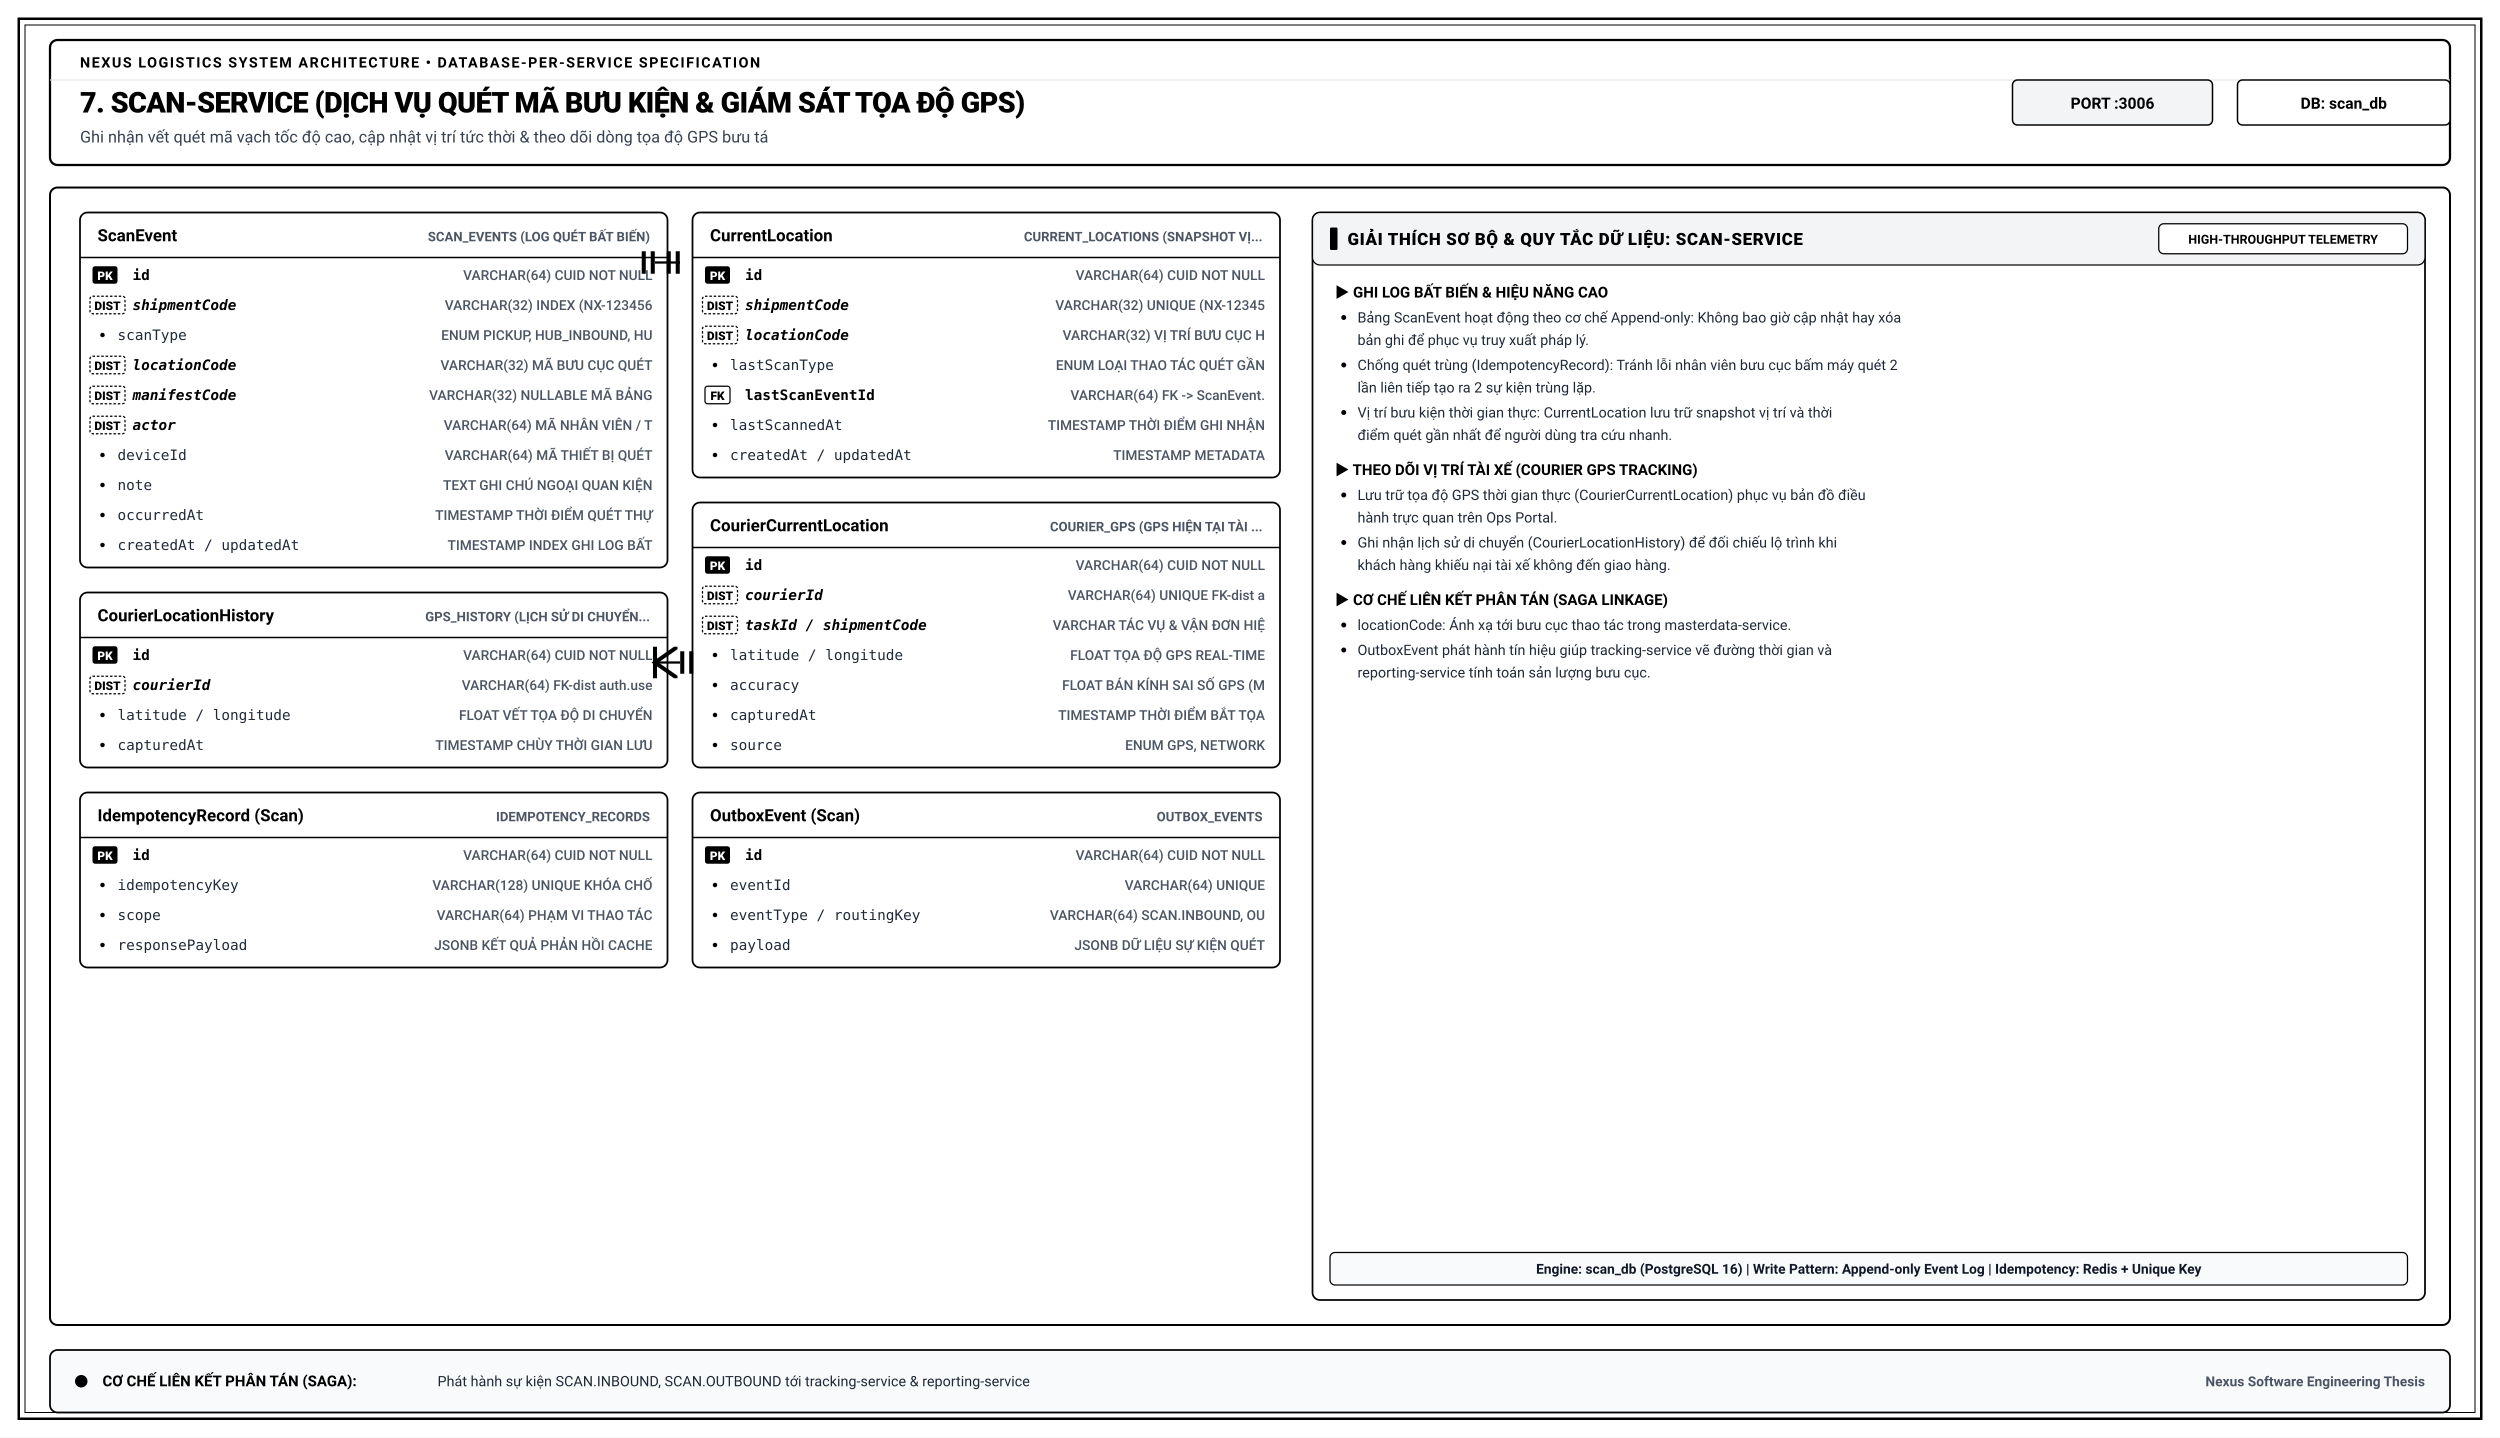
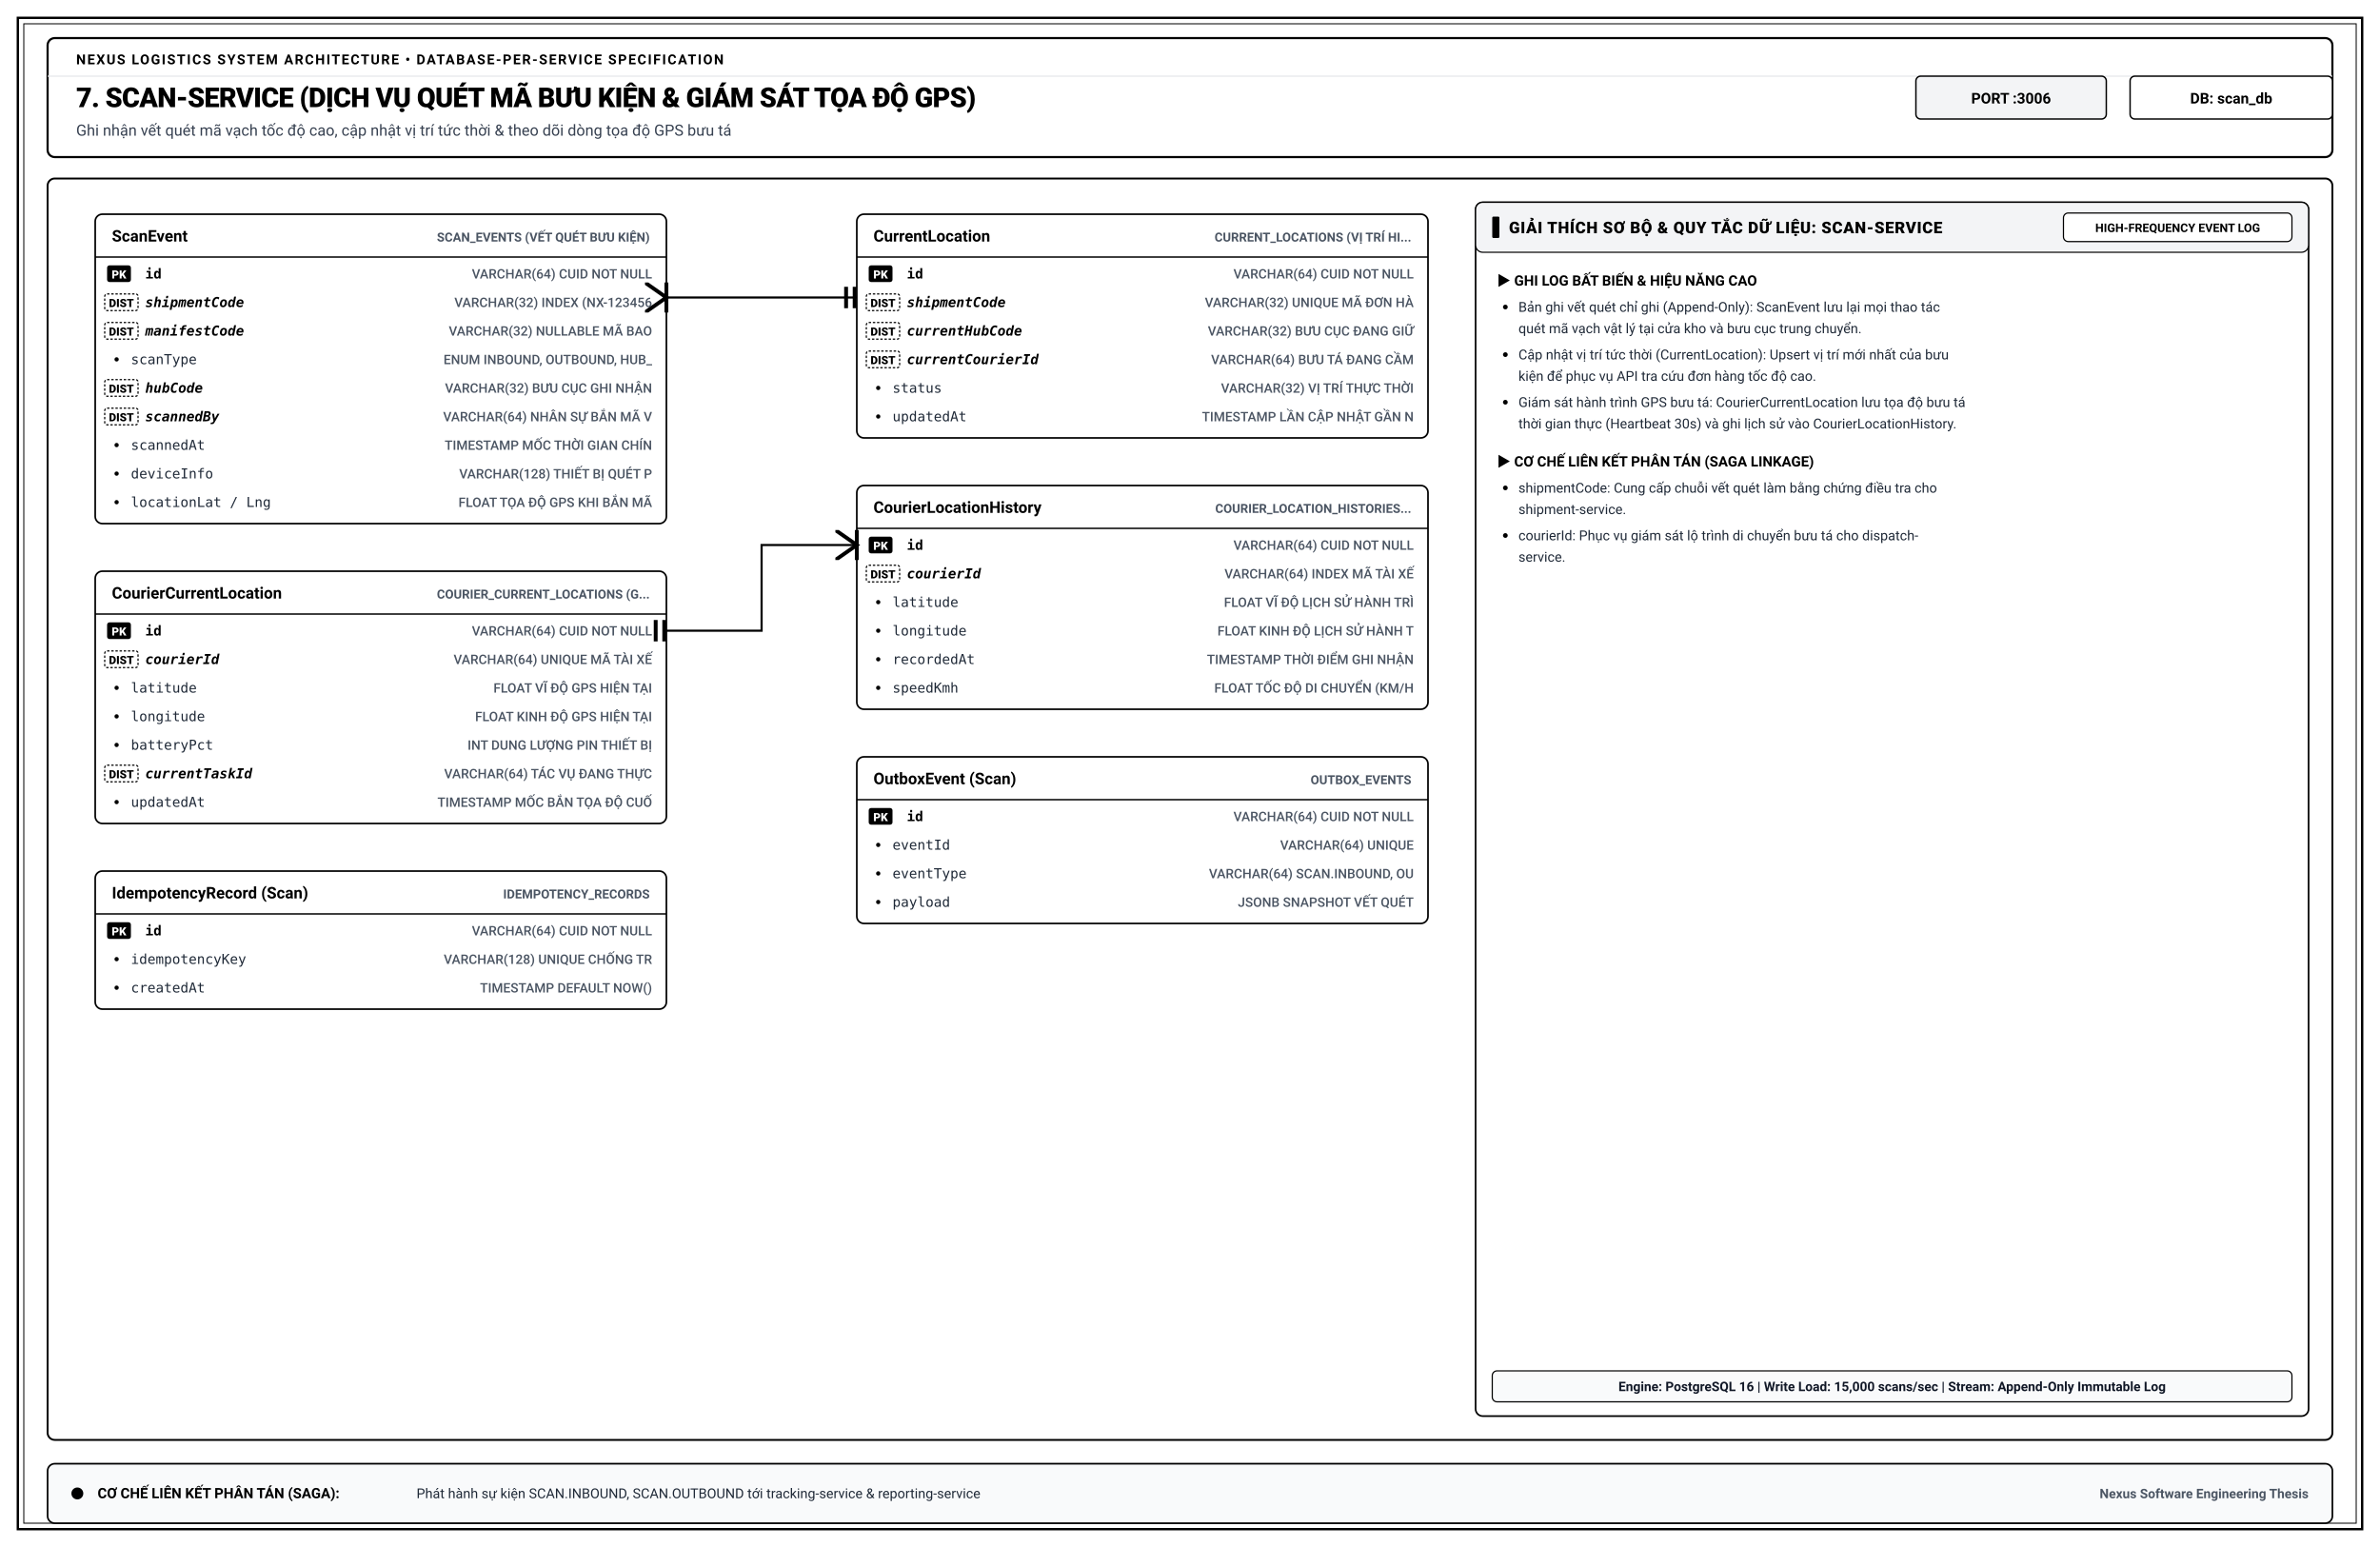
- <svg xmlns="http://www.w3.org/2000/svg" viewBox="0 0 2000 1150" width="100%" height="100%" style="background:#FFFFFF;">
+ <svg xmlns="http://www.w3.org/2000/svg" viewBox="0 0 2000 1300" width="100%" height="100%" style="background:#FFFFFF;">
  <defs>
    <marker id="crow-many" markerWidth="14" markerHeight="14" refX="10" refY="7" orient="auto">
      <path d="M 0 0 L 10 7 L 0 14 M 10 0 L 10 14" stroke="#000000" stroke-width="1.8" fill="none" />
    </marker>
    <marker id="crow-one" markerWidth="14" markerHeight="14" refX="10" refY="7" orient="auto">
      <line x1="5" y1="2" x2="5" y2="12" stroke="#000000" stroke-width="1.8" />
      <line x1="9" y1="2" x2="9" y2="12" stroke="#000000" stroke-width="1.8" />
    </marker>
    <marker id="arrow-dist" markerWidth="12" markerHeight="12" refX="9" refY="6" orient="auto">
      <path d="M 0 1 L 9 6 L 0 11 z" fill="#000000" />
    </marker>
  </defs>
  <rect width="100%" height="100%" fill="#FFFFFF" />
-   <rect x="15" y="15" width="1970" height="1120" fill="none" stroke="#000000" stroke-width="2" />
-   <rect x="20" y="20" width="1960" height="1110" fill="none" stroke="#000000" stroke-width="0.8" />
+   <rect x="15" y="15" width="1970" height="1270" fill="none" stroke="#000000" stroke-width="2" />
+   <rect x="20" y="20" width="1960" height="1260" fill="none" stroke="#000000" stroke-width="0.8" />
  <style>
    text { font-family: -apple-system, BlinkMacSystemFont, "Segoe UI", Roboto, "Helvetica Neue", Arial, sans-serif; }
    .doc-badge { font-size: 11.5px; font-weight: 700; fill: #000000; letter-spacing: 1.2px; text-transform: uppercase; }
    .doc-title { font-size: 23px; font-weight: 800; fill: #000000; letter-spacing: -0.5px; }
    .doc-subtitle { font-size: 13px; font-weight: 400; fill: #374151; }
    
    .tbl-header { font-size: 13.5px; font-weight: 700; fill: #000000; }
    .tbl-tag { font-size: 10.5px; font-weight: 600; fill: #4B5563; text-transform: uppercase; }
    .tbl-field-pk { font-size: 11.5px; font-weight: 700; fill: #000000; font-family: ui-monospace, Menlo, monospace; }
    .tbl-field-fk { font-size: 11.5px; font-weight: 600; fill: #000000; font-family: ui-monospace, Menlo, monospace; }
    .tbl-field-dist { font-size: 11.5px; font-weight: 600; fill: #000000; font-style: italic; font-family: ui-monospace, Menlo, monospace; }
    .tbl-field-normal { font-size: 11.5px; font-weight: 500; fill: #1F2937; font-family: ui-monospace, Menlo, monospace; }
    .tbl-type { font-size: 11px; font-weight: 500; fill: #4B5563; }

    .badge-pk { font-size: 9.5px; font-weight: 800; fill: #FFFFFF; }
    .badge-fk { font-size: 9.5px; font-weight: 800; fill: #000000; }
    .badge-dist { font-size: 9.5px; font-weight: 800; fill: #000000; }

    .panel-header { font-size: 13.5px; font-weight: 800; fill: #000000; text-transform: uppercase; letter-spacing: 0.5px; }
    .panel-sec-title { font-size: 12px; font-weight: 700; fill: #000000; }
    .panel-body { font-size: 11.5px; font-weight: 400; fill: #1F2937; }
    .panel-bold { font-weight: 700; fill: #000000; }
    .panel-code { font-family: ui-monospace, Menlo, monospace; font-size: 11px; font-weight: 700; fill: #000000; }
  </style>
  <g id="Header" transform="translate(40, 32)">
    <rect width="1920" height="100" rx="6" fill="#FFFFFF" stroke="#000000" stroke-width="1.8" />
    <line x1="0" y1="32" x2="1920" y2="32" stroke="#E5E7EB" stroke-width="1" />
    <text x="24" y="22" class="doc-badge">NEXUS LOGISTICS SYSTEM ARCHITECTURE • DATABASE-PER-SERVICE SPECIFICATION</text>
    <text x="24" y="58" class="doc-title">7. SCAN-SERVICE (DỊCH VỤ QUÉT MÃ BƯU KIỆN &amp; GIÁM SÁT TỌA ĐỘ GPS)</text>
    <text x="24" y="82" class="doc-subtitle">Ghi nhận vết quét mã vạch tốc độ cao, cập nhật vị trí tức thời &amp; theo dõi dòng tọa độ GPS bưu tá</text>
    <rect x="1570" y="32" width="160" height="36" rx="4" fill="#F3F4F6" stroke="#000000" stroke-width="1.2" />
    <text x="1650" y="55" font-size="12.5" font-weight="700" fill="#000000" text-anchor="middle">PORT :3006</text>
    <rect x="1750" y="32" width="170" height="36" rx="4" fill="#FFFFFF" stroke="#000000" stroke-width="1.2" />
    <text x="1835" y="55" font-size="12.5" font-weight="700" fill="#000000" text-anchor="middle">DB: scan_db</text>
  </g>
  <g id="ServiceBody" transform="translate(40, 150)">
-     <rect width="1920" height="910" rx="6" fill="#FFFFFF" stroke="#000000" stroke-width="1.6" />
-     <g transform="translate(24, 20)">
-       <rect width="470" height="284" rx="6" fill="#FFFFFF" stroke="#000000" stroke-width="1.4" />
-       <line x1="0" y1="36" x2="470" y2="36" stroke="#000000" stroke-width="1.2" />
+     <rect width="1920" height="1060" rx="6" fill="#FFFFFF" stroke="#000000" stroke-width="1.6" />
+     <g transform="translate(40, 30)">
+       <rect width="480" height="260" rx="6" fill="#FFFFFF" stroke="#000000" stroke-width="1.4" />
+       <line x1="0" y1="36" x2="480" y2="36" stroke="#000000" stroke-width="1.2" />
      <text x="14" y="23" class="tbl-header">ScanEvent</text>
-       <text x="456" y="23" class="tbl-tag" text-anchor="end">SCAN_EVENTS (LOG QUÉT BẤT BIẾN)</text>
-       <rect x="10" y="43" width="20" height="14" rx="2" fill="#000000" />
-       <text x="20" y="54" class="badge-pk" text-anchor="middle">PK</text>
-       <text x="42" y="54" class="tbl-field-pk">id</text>
-       <text x="458" y="54" class="tbl-type" text-anchor="end">VARCHAR(64) CUID NOT NULL</text>
+       <text x="466" y="23" class="tbl-tag" text-anchor="end">SCAN_EVENTS (VẾT QUÉT BƯU KIỆN)</text>
+       <rect x="10" y="43" width="20" height="14" rx="2" fill="#000000" />
+       <text x="20" y="54" class="badge-pk" text-anchor="middle">PK</text>
+       <text x="42" y="54" class="tbl-field-pk">id</text>
+       <text x="468" y="54" class="tbl-type" text-anchor="end">VARCHAR(64) CUID NOT NULL</text>
      <rect x="8" y="67" width="28" height="14" rx="2" fill="#FFFFFF" stroke="#000000" stroke-width="1" stroke-dasharray="2 1.5" />
      <text x="22" y="78" class="badge-dist" text-anchor="middle">DIST</text>
      <text x="42" y="78" class="tbl-field-dist">shipmentCode</text>
-       <text x="458" y="78" class="tbl-type" text-anchor="end">VARCHAR(32) INDEX (NX-123456</text>
-       <circle cx="18" cy="98" r="1.8" fill="#000000" />
-       <text x="30" y="102" class="tbl-field-normal">scanType</text>
-       <text x="458" y="102" class="tbl-type" text-anchor="end">ENUM PICKUP, HUB_INBOUND, HU</text>
+       <text x="468" y="78" class="tbl-type" text-anchor="end">VARCHAR(32) INDEX (NX-123456</text>
+       <rect x="8" y="91" width="28" height="14" rx="2" fill="#FFFFFF" stroke="#000000" stroke-width="1" stroke-dasharray="2 1.5" />
+       <text x="22" y="102" class="badge-dist" text-anchor="middle">DIST</text>
+       <text x="42" y="102" class="tbl-field-dist">manifestCode</text>
+       <text x="468" y="102" class="tbl-type" text-anchor="end">VARCHAR(32) NULLABLE MÃ BAO</text>
+       <circle cx="18" cy="122" r="1.8" fill="#000000" />
+       <text x="30" y="126" class="tbl-field-normal">scanType</text>
+       <text x="468" y="126" class="tbl-type" text-anchor="end">ENUM INBOUND, OUTBOUND, HUB_</text>
+       <rect x="8" y="139" width="28" height="14" rx="2" fill="#FFFFFF" stroke="#000000" stroke-width="1" stroke-dasharray="2 1.5" />
+       <text x="22" y="150" class="badge-dist" text-anchor="middle">DIST</text>
+       <text x="42" y="150" class="tbl-field-dist">hubCode</text>
+       <text x="468" y="150" class="tbl-type" text-anchor="end">VARCHAR(32) BƯU CỤC GHI NHẬN</text>
+       <rect x="8" y="163" width="28" height="14" rx="2" fill="#FFFFFF" stroke="#000000" stroke-width="1" stroke-dasharray="2 1.5" />
+       <text x="22" y="174" class="badge-dist" text-anchor="middle">DIST</text>
+       <text x="42" y="174" class="tbl-field-dist">scannedBy</text>
+       <text x="468" y="174" class="tbl-type" text-anchor="end">VARCHAR(64) NHÂN SỰ BẮN MÃ V</text>
+       <circle cx="18" cy="194" r="1.8" fill="#000000" />
+       <text x="30" y="198" class="tbl-field-normal">scannedAt</text>
+       <text x="468" y="198" class="tbl-type" text-anchor="end">TIMESTAMP MỐC THỜI GIAN CHÍN</text>
+       <circle cx="18" cy="218" r="1.8" fill="#000000" />
+       <text x="30" y="222" class="tbl-field-normal">deviceInfo</text>
+       <text x="468" y="222" class="tbl-type" text-anchor="end">VARCHAR(128) THIẾT BỊ QUÉT P</text>
+       <circle cx="18" cy="242" r="1.8" fill="#000000" />
+       <text x="30" y="246" class="tbl-field-normal">locationLat / Lng</text>
+       <text x="468" y="246" class="tbl-type" text-anchor="end">FLOAT TỌA ĐỘ GPS KHI BẮN MÃ</text>
+     </g>
+     <g transform="translate(680, 30)">
+       <rect width="480" height="188" rx="6" fill="#FFFFFF" stroke="#000000" stroke-width="1.4" />
+       <line x1="0" y1="36" x2="480" y2="36" stroke="#000000" stroke-width="1.2" />
+       <text x="14" y="23" class="tbl-header">CurrentLocation</text>
+       <text x="466" y="23" class="tbl-tag" text-anchor="end">CURRENT_LOCATIONS (VỊ TRÍ HI...</text>
+       <rect x="10" y="43" width="20" height="14" rx="2" fill="#000000" />
+       <text x="20" y="54" class="badge-pk" text-anchor="middle">PK</text>
+       <text x="42" y="54" class="tbl-field-pk">id</text>
+       <text x="468" y="54" class="tbl-type" text-anchor="end">VARCHAR(64) CUID NOT NULL</text>
+       <rect x="8" y="67" width="28" height="14" rx="2" fill="#FFFFFF" stroke="#000000" stroke-width="1" stroke-dasharray="2 1.5" />
+       <text x="22" y="78" class="badge-dist" text-anchor="middle">DIST</text>
+       <text x="42" y="78" class="tbl-field-dist">shipmentCode</text>
+       <text x="468" y="78" class="tbl-type" text-anchor="end">VARCHAR(32) UNIQUE MÃ ĐƠN HÀ</text>
+       <rect x="8" y="91" width="28" height="14" rx="2" fill="#FFFFFF" stroke="#000000" stroke-width="1" stroke-dasharray="2 1.5" />
+       <text x="22" y="102" class="badge-dist" text-anchor="middle">DIST</text>
+       <text x="42" y="102" class="tbl-field-dist">currentHubCode</text>
+       <text x="468" y="102" class="tbl-type" text-anchor="end">VARCHAR(32) BƯU CỤC ĐANG GIỮ</text>
      <rect x="8" y="115" width="28" height="14" rx="2" fill="#FFFFFF" stroke="#000000" stroke-width="1" stroke-dasharray="2 1.5" />
      <text x="22" y="126" class="badge-dist" text-anchor="middle">DIST</text>
-       <text x="42" y="126" class="tbl-field-dist">locationCode</text>
-       <text x="458" y="126" class="tbl-type" text-anchor="end">VARCHAR(32) MÃ BƯU CỤC QUÉT</text>
-       <rect x="8" y="139" width="28" height="14" rx="2" fill="#FFFFFF" stroke="#000000" stroke-width="1" stroke-dasharray="2 1.5" />
-       <text x="22" y="150" class="badge-dist" text-anchor="middle">DIST</text>
-       <text x="42" y="150" class="tbl-field-dist">manifestCode</text>
-       <text x="458" y="150" class="tbl-type" text-anchor="end">VARCHAR(32) NULLABLE MÃ BẢNG</text>
+       <text x="42" y="126" class="tbl-field-dist">currentCourierId</text>
+       <text x="468" y="126" class="tbl-type" text-anchor="end">VARCHAR(64) BƯU TÁ ĐANG CẦM</text>
+       <circle cx="18" cy="146" r="1.8" fill="#000000" />
+       <text x="30" y="150" class="tbl-field-normal">status</text>
+       <text x="468" y="150" class="tbl-type" text-anchor="end">VARCHAR(32) VỊ TRÍ THỰC THỜI</text>
+       <circle cx="18" cy="170" r="1.8" fill="#000000" />
+       <text x="30" y="174" class="tbl-field-normal">updatedAt</text>
+       <text x="468" y="174" class="tbl-type" text-anchor="end">TIMESTAMP LẦN CẬP NHẬT GẦN N</text>
+     </g>
+     <g transform="translate(40, 330)">
+       <rect width="480" height="212" rx="6" fill="#FFFFFF" stroke="#000000" stroke-width="1.4" />
+       <line x1="0" y1="36" x2="480" y2="36" stroke="#000000" stroke-width="1.2" />
+       <text x="14" y="23" class="tbl-header">CourierCurrentLocation</text>
+       <text x="466" y="23" class="tbl-tag" text-anchor="end">COURIER_CURRENT_LOCATIONS (G...</text>
+       <rect x="10" y="43" width="20" height="14" rx="2" fill="#000000" />
+       <text x="20" y="54" class="badge-pk" text-anchor="middle">PK</text>
+       <text x="42" y="54" class="tbl-field-pk">id</text>
+       <text x="468" y="54" class="tbl-type" text-anchor="end">VARCHAR(64) CUID NOT NULL</text>
+       <rect x="8" y="67" width="28" height="14" rx="2" fill="#FFFFFF" stroke="#000000" stroke-width="1" stroke-dasharray="2 1.5" />
+       <text x="22" y="78" class="badge-dist" text-anchor="middle">DIST</text>
+       <text x="42" y="78" class="tbl-field-dist">courierId</text>
+       <text x="468" y="78" class="tbl-type" text-anchor="end">VARCHAR(64) UNIQUE MÃ TÀI XẾ</text>
+       <circle cx="18" cy="98" r="1.8" fill="#000000" />
+       <text x="30" y="102" class="tbl-field-normal">latitude</text>
+       <text x="468" y="102" class="tbl-type" text-anchor="end">FLOAT VĨ ĐỘ GPS HIỆN TẠI</text>
+       <circle cx="18" cy="122" r="1.8" fill="#000000" />
+       <text x="30" y="126" class="tbl-field-normal">longitude</text>
+       <text x="468" y="126" class="tbl-type" text-anchor="end">FLOAT KINH ĐỘ GPS HIỆN TẠI</text>
+       <circle cx="18" cy="146" r="1.8" fill="#000000" />
+       <text x="30" y="150" class="tbl-field-normal">batteryPct</text>
+       <text x="468" y="150" class="tbl-type" text-anchor="end">INT DUNG LƯỢNG PIN THIẾT BỊ</text>
      <rect x="8" y="163" width="28" height="14" rx="2" fill="#FFFFFF" stroke="#000000" stroke-width="1" stroke-dasharray="2 1.5" />
      <text x="22" y="174" class="badge-dist" text-anchor="middle">DIST</text>
-       <text x="42" y="174" class="tbl-field-dist">actor</text>
-       <text x="458" y="174" class="tbl-type" text-anchor="end">VARCHAR(64) MÃ NHÂN VIÊN / T</text>
+       <text x="42" y="174" class="tbl-field-dist">currentTaskId</text>
+       <text x="468" y="174" class="tbl-type" text-anchor="end">VARCHAR(64) TÁC VỤ ĐANG THỰC</text>
      <circle cx="18" cy="194" r="1.8" fill="#000000" />
-       <text x="30" y="198" class="tbl-field-normal">deviceId</text>
-       <text x="458" y="198" class="tbl-type" text-anchor="end">VARCHAR(64) MÃ THIẾT BỊ QUÉT</text>
-       <circle cx="18" cy="218" r="1.8" fill="#000000" />
-       <text x="30" y="222" class="tbl-field-normal">note</text>
-       <text x="458" y="222" class="tbl-type" text-anchor="end">TEXT GHI CHÚ NGOẠI QUAN KIỆN</text>
-       <circle cx="18" cy="242" r="1.8" fill="#000000" />
-       <text x="30" y="246" class="tbl-field-normal">occurredAt</text>
-       <text x="458" y="246" class="tbl-type" text-anchor="end">TIMESTAMP THỜI ĐIỂM QUÉT THỰ</text>
-       <circle cx="18" cy="266" r="1.8" fill="#000000" />
-       <text x="30" y="270" class="tbl-field-normal">createdAt / updatedAt</text>
-       <text x="458" y="270" class="tbl-type" text-anchor="end">TIMESTAMP INDEX GHI LOG BẤT</text>
-     </g>
-     <g transform="translate(514, 20)">
-       <rect width="470" height="212" rx="6" fill="#FFFFFF" stroke="#000000" stroke-width="1.4" />
-       <line x1="0" y1="36" x2="470" y2="36" stroke="#000000" stroke-width="1.2" />
-       <text x="14" y="23" class="tbl-header">CurrentLocation</text>
-       <text x="456" y="23" class="tbl-tag" text-anchor="end">CURRENT_LOCATIONS (SNAPSHOT VỊ...</text>
-       <rect x="10" y="43" width="20" height="14" rx="2" fill="#000000" />
-       <text x="20" y="54" class="badge-pk" text-anchor="middle">PK</text>
-       <text x="42" y="54" class="tbl-field-pk">id</text>
-       <text x="458" y="54" class="tbl-type" text-anchor="end">VARCHAR(64) CUID NOT NULL</text>
-       <rect x="8" y="67" width="28" height="14" rx="2" fill="#FFFFFF" stroke="#000000" stroke-width="1" stroke-dasharray="2 1.5" />
-       <text x="22" y="78" class="badge-dist" text-anchor="middle">DIST</text>
-       <text x="42" y="78" class="tbl-field-dist">shipmentCode</text>
-       <text x="458" y="78" class="tbl-type" text-anchor="end">VARCHAR(32) UNIQUE (NX-12345</text>
-       <rect x="8" y="91" width="28" height="14" rx="2" fill="#FFFFFF" stroke="#000000" stroke-width="1" stroke-dasharray="2 1.5" />
-       <text x="22" y="102" class="badge-dist" text-anchor="middle">DIST</text>
-       <text x="42" y="102" class="tbl-field-dist">locationCode</text>
-       <text x="458" y="102" class="tbl-type" text-anchor="end">VARCHAR(32) VỊ TRÍ BƯU CỤC H</text>
-       <circle cx="18" cy="122" r="1.8" fill="#000000" />
-       <text x="30" y="126" class="tbl-field-normal">lastScanType</text>
-       <text x="458" y="126" class="tbl-type" text-anchor="end">ENUM LOẠI THAO TÁC QUÉT GẦN</text>
-       <rect x="10" y="139" width="20" height="14" rx="2" fill="#FFFFFF" stroke="#000000" stroke-width="1" />
-       <text x="20" y="150" class="badge-fk" text-anchor="middle">FK</text>
-       <text x="42" y="150" class="tbl-field-fk">lastScanEventId</text>
-       <text x="458" y="150" class="tbl-type" text-anchor="end">VARCHAR(64) FK -&gt; ScanEvent.</text>
+       <text x="30" y="198" class="tbl-field-normal">updatedAt</text>
+       <text x="468" y="198" class="tbl-type" text-anchor="end">TIMESTAMP MỐC BẮN TỌA ĐỘ CUỐ</text>
+     </g>
+     <g transform="translate(680, 258)">
+       <rect width="480" height="188" rx="6" fill="#FFFFFF" stroke="#000000" stroke-width="1.4" />
+       <line x1="0" y1="36" x2="480" y2="36" stroke="#000000" stroke-width="1.2" />
+       <text x="14" y="23" class="tbl-header">CourierLocationHistory</text>
+       <text x="466" y="23" class="tbl-tag" text-anchor="end">COURIER_LOCATION_HISTORIES...</text>
+       <rect x="10" y="43" width="20" height="14" rx="2" fill="#000000" />
+       <text x="20" y="54" class="badge-pk" text-anchor="middle">PK</text>
+       <text x="42" y="54" class="tbl-field-pk">id</text>
+       <text x="468" y="54" class="tbl-type" text-anchor="end">VARCHAR(64) CUID NOT NULL</text>
+       <rect x="8" y="67" width="28" height="14" rx="2" fill="#FFFFFF" stroke="#000000" stroke-width="1" stroke-dasharray="2 1.5" />
+       <text x="22" y="78" class="badge-dist" text-anchor="middle">DIST</text>
+       <text x="42" y="78" class="tbl-field-dist">courierId</text>
+       <text x="468" y="78" class="tbl-type" text-anchor="end">VARCHAR(64) INDEX MÃ TÀI XẾ</text>
+       <circle cx="18" cy="98" r="1.8" fill="#000000" />
+       <text x="30" y="102" class="tbl-field-normal">latitude</text>
+       <text x="468" y="102" class="tbl-type" text-anchor="end">FLOAT VĨ ĐỘ LỊCH SỬ HÀNH TRÌ</text>
+       <circle cx="18" cy="122" r="1.8" fill="#000000" />
+       <text x="30" y="126" class="tbl-field-normal">longitude</text>
+       <text x="468" y="126" class="tbl-type" text-anchor="end">FLOAT KINH ĐỘ LỊCH SỬ HÀNH T</text>
+       <circle cx="18" cy="146" r="1.8" fill="#000000" />
+       <text x="30" y="150" class="tbl-field-normal">recordedAt</text>
+       <text x="468" y="150" class="tbl-type" text-anchor="end">TIMESTAMP THỜI ĐIỂM GHI NHẬN</text>
      <circle cx="18" cy="170" r="1.8" fill="#000000" />
-       <text x="30" y="174" class="tbl-field-normal">lastScannedAt</text>
-       <text x="458" y="174" class="tbl-type" text-anchor="end">TIMESTAMP THỜI ĐIỂM GHI NHẬN</text>
-       <circle cx="18" cy="194" r="1.8" fill="#000000" />
-       <text x="30" y="198" class="tbl-field-normal">createdAt / updatedAt</text>
-       <text x="458" y="198" class="tbl-type" text-anchor="end">TIMESTAMP METADATA</text>
-     </g>
-     <g transform="translate(514, 252)">
-       <rect width="470" height="212" rx="6" fill="#FFFFFF" stroke="#000000" stroke-width="1.4" />
-       <line x1="0" y1="36" x2="470" y2="36" stroke="#000000" stroke-width="1.2" />
-       <text x="14" y="23" class="tbl-header">CourierCurrentLocation</text>
-       <text x="456" y="23" class="tbl-tag" text-anchor="end">COURIER_GPS (GPS HIỆN TẠI TÀI ...</text>
-       <rect x="10" y="43" width="20" height="14" rx="2" fill="#000000" />
-       <text x="20" y="54" class="badge-pk" text-anchor="middle">PK</text>
-       <text x="42" y="54" class="tbl-field-pk">id</text>
-       <text x="458" y="54" class="tbl-type" text-anchor="end">VARCHAR(64) CUID NOT NULL</text>
-       <rect x="8" y="67" width="28" height="14" rx="2" fill="#FFFFFF" stroke="#000000" stroke-width="1" stroke-dasharray="2 1.5" />
-       <text x="22" y="78" class="badge-dist" text-anchor="middle">DIST</text>
-       <text x="42" y="78" class="tbl-field-dist">courierId</text>
-       <text x="458" y="78" class="tbl-type" text-anchor="end">VARCHAR(64) UNIQUE FK-dist a</text>
-       <rect x="8" y="91" width="28" height="14" rx="2" fill="#FFFFFF" stroke="#000000" stroke-width="1" stroke-dasharray="2 1.5" />
-       <text x="22" y="102" class="badge-dist" text-anchor="middle">DIST</text>
-       <text x="42" y="102" class="tbl-field-dist">taskId / shipmentCode</text>
-       <text x="458" y="102" class="tbl-type" text-anchor="end">VARCHAR TÁC VỤ &amp; VẬN ĐƠN HIỆ</text>
-       <circle cx="18" cy="122" r="1.8" fill="#000000" />
-       <text x="30" y="126" class="tbl-field-normal">latitude / longitude</text>
-       <text x="458" y="126" class="tbl-type" text-anchor="end">FLOAT TỌA ĐỘ GPS REAL-TIME</text>
-       <circle cx="18" cy="146" r="1.8" fill="#000000" />
-       <text x="30" y="150" class="tbl-field-normal">accuracy</text>
-       <text x="458" y="150" class="tbl-type" text-anchor="end">FLOAT BÁN KÍNH SAI SỐ GPS (M</text>
-       <circle cx="18" cy="170" r="1.8" fill="#000000" />
-       <text x="30" y="174" class="tbl-field-normal">capturedAt</text>
-       <text x="458" y="174" class="tbl-type" text-anchor="end">TIMESTAMP THỜI ĐIỂM BẮT TỌA</text>
-       <circle cx="18" cy="194" r="1.8" fill="#000000" />
-       <text x="30" y="198" class="tbl-field-normal">source</text>
-       <text x="458" y="198" class="tbl-type" text-anchor="end">ENUM GPS, NETWORK</text>
-     </g>
-     <g transform="translate(24, 324)">
-       <rect width="470" height="140" rx="6" fill="#FFFFFF" stroke="#000000" stroke-width="1.4" />
-       <line x1="0" y1="36" x2="470" y2="36" stroke="#000000" stroke-width="1.2" />
-       <text x="14" y="23" class="tbl-header">CourierLocationHistory</text>
-       <text x="456" y="23" class="tbl-tag" text-anchor="end">GPS_HISTORY (LỊCH SỬ DI CHUYỂN...</text>
-       <rect x="10" y="43" width="20" height="14" rx="2" fill="#000000" />
-       <text x="20" y="54" class="badge-pk" text-anchor="middle">PK</text>
-       <text x="42" y="54" class="tbl-field-pk">id</text>
-       <text x="458" y="54" class="tbl-type" text-anchor="end">VARCHAR(64) CUID NOT NULL</text>
-       <rect x="8" y="67" width="28" height="14" rx="2" fill="#FFFFFF" stroke="#000000" stroke-width="1" stroke-dasharray="2 1.5" />
-       <text x="22" y="78" class="badge-dist" text-anchor="middle">DIST</text>
-       <text x="42" y="78" class="tbl-field-dist">courierId</text>
-       <text x="458" y="78" class="tbl-type" text-anchor="end">VARCHAR(64) FK-dist auth.use</text>
-       <circle cx="18" cy="98" r="1.8" fill="#000000" />
-       <text x="30" y="102" class="tbl-field-normal">latitude / longitude</text>
-       <text x="458" y="102" class="tbl-type" text-anchor="end">FLOAT VẾT TỌA ĐỘ DI CHUYỂN</text>
-       <circle cx="18" cy="122" r="1.8" fill="#000000" />
-       <text x="30" y="126" class="tbl-field-normal">capturedAt</text>
-       <text x="458" y="126" class="tbl-type" text-anchor="end">TIMESTAMP CHÙY THỜI GIAN LƯU</text>
-     </g>
-     <g transform="translate(24, 484)">
-       <rect width="470" height="140" rx="6" fill="#FFFFFF" stroke="#000000" stroke-width="1.4" />
-       <line x1="0" y1="36" x2="470" y2="36" stroke="#000000" stroke-width="1.2" />
+       <text x="30" y="174" class="tbl-field-normal">speedKmh</text>
+       <text x="468" y="174" class="tbl-type" text-anchor="end">FLOAT TỐC ĐỘ DI CHUYỂN (KM/H</text>
+     </g>
+     <g transform="translate(40, 582)">
+       <rect width="480" height="116" rx="6" fill="#FFFFFF" stroke="#000000" stroke-width="1.4" />
+       <line x1="0" y1="36" x2="480" y2="36" stroke="#000000" stroke-width="1.2" />
      <text x="14" y="23" class="tbl-header">IdempotencyRecord (Scan)</text>
-       <text x="456" y="23" class="tbl-tag" text-anchor="end">IDEMPOTENCY_RECORDS</text>
-       <rect x="10" y="43" width="20" height="14" rx="2" fill="#000000" />
-       <text x="20" y="54" class="badge-pk" text-anchor="middle">PK</text>
-       <text x="42" y="54" class="tbl-field-pk">id</text>
-       <text x="458" y="54" class="tbl-type" text-anchor="end">VARCHAR(64) CUID NOT NULL</text>
+       <text x="466" y="23" class="tbl-tag" text-anchor="end">IDEMPOTENCY_RECORDS</text>
+       <rect x="10" y="43" width="20" height="14" rx="2" fill="#000000" />
+       <text x="20" y="54" class="badge-pk" text-anchor="middle">PK</text>
+       <text x="42" y="54" class="tbl-field-pk">id</text>
+       <text x="468" y="54" class="tbl-type" text-anchor="end">VARCHAR(64) CUID NOT NULL</text>
      <circle cx="18" cy="74" r="1.8" fill="#000000" />
      <text x="30" y="78" class="tbl-field-normal">idempotencyKey</text>
-       <text x="458" y="78" class="tbl-type" text-anchor="end">VARCHAR(128) UNIQUE KHÓA CHỐ</text>
-       <circle cx="18" cy="98" r="1.8" fill="#000000" />
-       <text x="30" y="102" class="tbl-field-normal">scope</text>
-       <text x="458" y="102" class="tbl-type" text-anchor="end">VARCHAR(64) PHẠM VI THAO TÁC</text>
-       <circle cx="18" cy="122" r="1.8" fill="#000000" />
-       <text x="30" y="126" class="tbl-field-normal">responsePayload</text>
-       <text x="458" y="126" class="tbl-type" text-anchor="end">JSONB KẾT QUẢ PHẢN HỒI CACHE</text>
-     </g>
-     <g transform="translate(514, 484)">
-       <rect width="470" height="140" rx="6" fill="#FFFFFF" stroke="#000000" stroke-width="1.4" />
-       <line x1="0" y1="36" x2="470" y2="36" stroke="#000000" stroke-width="1.2" />
+       <text x="468" y="78" class="tbl-type" text-anchor="end">VARCHAR(128) UNIQUE CHỐNG TR</text>
+       <circle cx="18" cy="98" r="1.8" fill="#000000" />
+       <text x="30" y="102" class="tbl-field-normal">createdAt</text>
+       <text x="468" y="102" class="tbl-type" text-anchor="end">TIMESTAMP DEFAULT NOW()</text>
+     </g>
+     <g transform="translate(680, 486)">
+       <rect width="480" height="140" rx="6" fill="#FFFFFF" stroke="#000000" stroke-width="1.4" />
+       <line x1="0" y1="36" x2="480" y2="36" stroke="#000000" stroke-width="1.2" />
      <text x="14" y="23" class="tbl-header">OutboxEvent (Scan)</text>
-       <text x="456" y="23" class="tbl-tag" text-anchor="end">OUTBOX_EVENTS</text>
-       <rect x="10" y="43" width="20" height="14" rx="2" fill="#000000" />
-       <text x="20" y="54" class="badge-pk" text-anchor="middle">PK</text>
-       <text x="42" y="54" class="tbl-field-pk">id</text>
-       <text x="458" y="54" class="tbl-type" text-anchor="end">VARCHAR(64) CUID NOT NULL</text>
+       <text x="466" y="23" class="tbl-tag" text-anchor="end">OUTBOX_EVENTS</text>
+       <rect x="10" y="43" width="20" height="14" rx="2" fill="#000000" />
+       <text x="20" y="54" class="badge-pk" text-anchor="middle">PK</text>
+       <text x="42" y="54" class="tbl-field-pk">id</text>
+       <text x="468" y="54" class="tbl-type" text-anchor="end">VARCHAR(64) CUID NOT NULL</text>
      <circle cx="18" cy="74" r="1.8" fill="#000000" />
      <text x="30" y="78" class="tbl-field-normal">eventId</text>
-       <text x="458" y="78" class="tbl-type" text-anchor="end">VARCHAR(64) UNIQUE</text>
-       <circle cx="18" cy="98" r="1.8" fill="#000000" />
-       <text x="30" y="102" class="tbl-field-normal">eventType / routingKey</text>
-       <text x="458" y="102" class="tbl-type" text-anchor="end">VARCHAR(64) SCAN.INBOUND, OU</text>
+       <text x="468" y="78" class="tbl-type" text-anchor="end">VARCHAR(64) UNIQUE</text>
+       <circle cx="18" cy="98" r="1.8" fill="#000000" />
+       <text x="30" y="102" class="tbl-field-normal">eventType</text>
+       <text x="468" y="102" class="tbl-type" text-anchor="end">VARCHAR(64) SCAN.INBOUND, OU</text>
      <circle cx="18" cy="122" r="1.8" fill="#000000" />
      <text x="30" y="126" class="tbl-field-normal">payload</text>
-       <text x="458" y="126" class="tbl-type" text-anchor="end">JSONB DỮ LIỆU SỰ KIỆN QUÉT</text>
-     </g>
-     <path d="M 484 60 L 504 60" stroke="#000000" stroke-width="1.8" fill="none" marker-start="url(#crow-one)" marker-end="url(#crow-one)" />
-     <path d="M 504 380 L 484 380" stroke="#000000" stroke-width="1.8" fill="none" marker-start="url(#crow-one)" marker-end="url(#crow-many)" />
-     <g transform="translate(1010, 20)">
-       <rect width="890" height="870" rx="6" fill="#FFFFFF" stroke="#000000" stroke-width="1.4" />
-       <rect x="0" y="0" width="890" height="42" rx="6" fill="#F3F4F6" stroke="#000000" stroke-width="1" />
+       <text x="468" y="126" class="tbl-type" text-anchor="end">JSONB SNAPSHOT VẾT QUÉT</text>
+     </g>
+     <path d="M 520 100 L 680 100" stroke="#000000" stroke-width="1.8" fill="none" marker-start="url(#crow-many)" marker-end="url(#crow-one)" />
+     <path d="M 520 380 L 600 380 L 600 308 L 680 308" stroke="#000000" stroke-width="1.8" fill="none" marker-start="url(#crow-one)" marker-end="url(#crow-many)" />
+     <g transform="translate(1200, 20)">
+       <rect width="700" height="1020" rx="6" fill="#FFFFFF" stroke="#000000" stroke-width="1.4" />
+       <rect x="0" y="0" width="700" height="42" rx="6" fill="#F3F4F6" stroke="#000000" stroke-width="1" />
      <rect x="14" y="12" width="6" height="18" rx="1" fill="#000000" />
      <text x="28" y="26" class="panel-header">GIẢI THÍCH SƠ BỘ &amp; QUY TẮC DỮ LIỆU: SCAN-SERVICE</text>
-       <rect x="677" y="9" width="199" height="24" rx="4" fill="#FFFFFF" stroke="#000000" stroke-width="1" />
-       <text x="776.5" y="25" font-size="10" font-weight="700" fill="#000000" text-anchor="middle">HIGH-THROUGHPUT TELEMETRY</text>
-       <text x="18" y="68" class="panel-sec-title">▶ GHI LOG BẤT BIẾN &amp; HIỆU NĂNG CAO</text>
-       <circle cx="25" cy="84" r="2" fill="#000000" />
-       <text x="36" y="88" class="panel-body">Bảng ScanEvent hoạt động theo cơ chế Append-only: Không bao giờ cập nhật hay xóa</text>
-       <text x="36" y="106" class="panel-body">bản ghi để phục vụ truy xuất pháp lý.</text>
-       <circle cx="25" cy="122" r="2" fill="#000000" />
-       <text x="36" y="126" class="panel-body">Chống quét trùng (IdempotencyRecord): Tránh lỗi nhân viên bưu cục bấm máy quét 2</text>
-       <text x="36" y="144" class="panel-body">lần liên tiếp tạo ra 2 sự kiện trùng lặp.</text>
-       <circle cx="25" cy="160" r="2" fill="#000000" />
-       <text x="36" y="164" class="panel-body">Vị trí bưu kiện thời gian thực: CurrentLocation lưu trữ snapshot vị trí và thời</text>
-       <text x="36" y="182" class="panel-body">điểm quét gần nhất để người dùng tra cứu nhanh.</text>
-       <text x="18" y="210" class="panel-sec-title">▶ THEO DÕI VỊ TRÍ TÀI XẾ (COURIER GPS TRACKING)</text>
-       <circle cx="25" cy="226" r="2" fill="#000000" />
-       <text x="36" y="230" class="panel-body">Lưu trữ tọa độ GPS thời gian thực (CourierCurrentLocation) phục vụ bản đồ điều</text>
-       <text x="36" y="248" class="panel-body">hành trực quan trên Ops Portal.</text>
-       <circle cx="25" cy="264" r="2" fill="#000000" />
-       <text x="36" y="268" class="panel-body">Ghi nhận lịch sử di chuyển (CourierLocationHistory) để đối chiếu lộ trình khi</text>
-       <text x="36" y="286" class="panel-body">khách hàng khiếu nại tài xế không đến giao hàng.</text>
-       <text x="18" y="314" class="panel-sec-title">▶ CƠ CHẾ LIÊN KẾT PHÂN TÁN (SAGA LINKAGE)</text>
-       <circle cx="25" cy="330" r="2" fill="#000000" />
-       <text x="36" y="334" class="panel-body">locationCode: Ánh xạ tới bưu cục thao tác trong masterdata-service.</text>
-       <circle cx="25" cy="350" r="2" fill="#000000" />
-       <text x="36" y="354" class="panel-body">OutboxEvent phát hành tín hiệu giúp tracking-service vẽ đường thời gian và</text>
-       <text x="36" y="372" class="panel-body">reporting-service tính toán sản lượng bưu cục.</text>
-       <rect x="14" y="832" width="862" height="26" rx="4" fill="#F9FAFB" stroke="#000000" stroke-width="1" />
-       <text x="445.0" y="849" font-size="11" font-weight="600" fill="#111827" text-anchor="middle">Engine: scan_db (PostgreSQL 16) | Write Pattern: Append-only Event Log | Idempotency: Redis + Unique Key</text>
+       <rect x="494" y="9" width="192" height="24" rx="4" fill="#FFFFFF" stroke="#000000" stroke-width="1" />
+       <text x="590.0" y="25" font-size="10" font-weight="700" fill="#000000" text-anchor="middle">HIGH-FREQUENCY EVENT LOG</text>
+       <text x="18" y="70" class="panel-sec-title">▶ GHI LOG BẤT BIẾN &amp; HIỆU NĂNG CAO</text>
+       <circle cx="25" cy="88" r="2" fill="#000000" />
+       <text x="36" y="92" class="panel-body">Bản ghi vết quét chỉ ghi (Append-Only): ScanEvent lưu lại mọi thao tác</text>
+       <text x="36" y="110" class="panel-body">quét mã vạch vật lý tại cửa kho và bưu cục trung chuyển.</text>
+       <circle cx="25" cy="128" r="2" fill="#000000" />
+       <text x="36" y="132" class="panel-body">Cập nhật vị trí tức thời (CurrentLocation): Upsert vị trí mới nhất của bưu</text>
+       <text x="36" y="150" class="panel-body">kiện để phục vụ API tra cứu đơn hàng tốc độ cao.</text>
+       <circle cx="25" cy="168" r="2" fill="#000000" />
+       <text x="36" y="172" class="panel-body">Giám sát hành trình GPS bưu tá: CourierCurrentLocation lưu tọa độ bưu tá</text>
+       <text x="36" y="190" class="panel-body">thời gian thực (Heartbeat 30s) và ghi lịch sử vào CourierLocationHistory.</text>
+       <text x="18" y="222" class="panel-sec-title">▶ CƠ CHẾ LIÊN KẾT PHÂN TÁN (SAGA LINKAGE)</text>
+       <circle cx="25" cy="240" r="2" fill="#000000" />
+       <text x="36" y="244" class="panel-body">shipmentCode: Cung cấp chuỗi vết quét làm bằng chứng điều tra cho</text>
+       <text x="36" y="262" class="panel-body">shipment-service.</text>
+       <circle cx="25" cy="280" r="2" fill="#000000" />
+       <text x="36" y="284" class="panel-body">courierId: Phục vụ giám sát lộ trình di chuyển bưu tá cho dispatch-</text>
+       <text x="36" y="302" class="panel-body">service.</text>
+       <rect x="14" y="982" width="672" height="26" rx="4" fill="#F9FAFB" stroke="#000000" stroke-width="1" />
+       <text x="350.0" y="999" font-size="11" font-weight="600" fill="#111827" text-anchor="middle">Engine: PostgreSQL 16 | Write Load: 15,000 scans/sec | Stream: Append-Only Immutable Log</text>
    </g>
  </g>
-   <g id="FooterSaga" transform="translate(40, 1080)">
+   <g id="FooterSaga" transform="translate(40, 1230)">
    <rect width="1920" height="50" rx="6" fill="#F9FAFB" stroke="#000000" stroke-width="1.4" />
    <circle cx="25" cy="25" r="5" fill="#000000" />
    <text x="42" y="29" font-size="12" font-weight="700" fill="#000000">CƠ CHẾ LIÊN KẾT PHÂN TÁN (SAGA):</text>
    <text x="310" y="29" font-size="11.5" fill="#1F2937">Phát hành sự kiện SCAN.INBOUND, SCAN.OUTBOUND tới tracking-service &amp; reporting-service</text>
    <text x="1900" y="29" font-size="11" font-weight="600" fill="#4B5563" text-anchor="end">Nexus Software Engineering Thesis</text>
  </g>
</svg>
